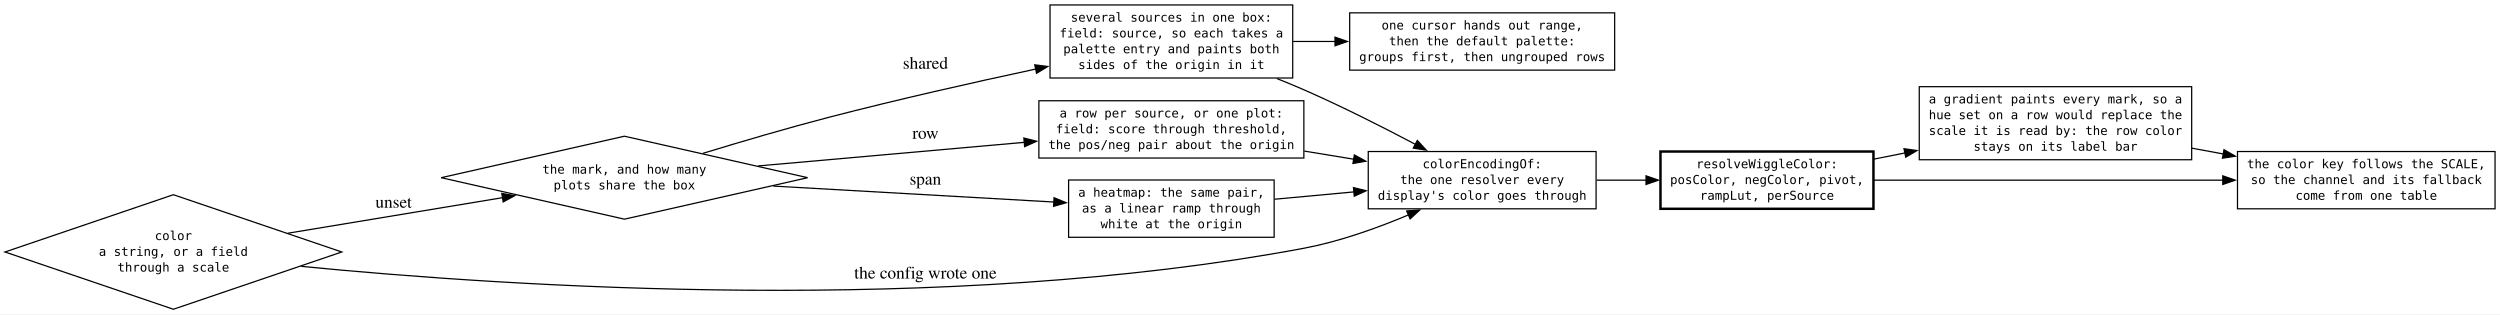
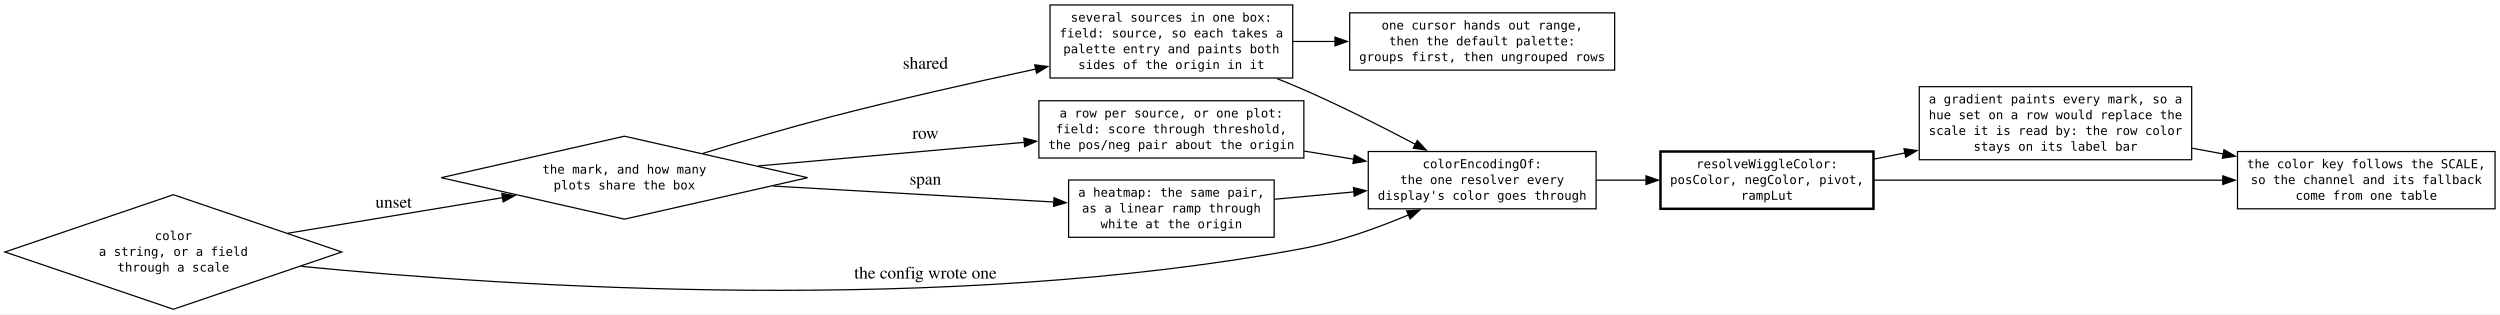
<svg xmlns="http://www.w3.org/2000/svg" width="2019pt" height="254pt" viewBox="0.00 0.00 2019.00 254.00">
  <g id="graph0" class="graph" transform="scale(1 1) rotate(0) translate(4 249.75)">
    <polygon fill="white" stroke="none" points="-4,4 -4,-249.75 2015,-249.75 2015,4 -4,4" />
    <g id="node1" class="node">
      <polygon fill="none" stroke="black" points="136,-92.5 0,-46.25 136,0 272,-46.25 136,-92.5" />
      <text xml:space="preserve" text-anchor="middle" x="136" y="-55.88" font-family="monospace" font-size="10.00">color</text>
      <text xml:space="preserve" text-anchor="middle" x="136" y="-43.12" font-family="monospace" font-size="10.00">a string, or a field</text>
      <text xml:space="preserve" text-anchor="middle" x="136" y="-30.38" font-family="monospace" font-size="10.00">through a scale</text>
    </g>
    <g id="node2" class="node">
      <polygon fill="none" stroke="black" points="500.25,-139.75 352.25,-106.25 500.25,-72.75 648.25,-106.25 500.25,-139.75" />
      <text xml:space="preserve" text-anchor="middle" x="500.25" y="-109.5" font-family="monospace" font-size="10.00">the mark, and how many</text>
      <text xml:space="preserve" text-anchor="middle" x="500.25" y="-96.75" font-family="monospace" font-size="10.00">plots share the box</text>
    </g>
    <g id="edge2" class="edge">
      <path fill="none" stroke="black" d="M228.41,-61.39C281.34,-70.16 347.95,-81.19 401.86,-90.12" />
      <polygon fill="black" stroke="black" points="401.23,-93.56 411.67,-91.74 402.38,-86.66 401.23,-93.56" />
      <text xml:space="preserve" text-anchor="middle" x="312.12" y="-82" font-family="Times,serif" font-size="14.00"> unset</text>
    </g>
    <g id="node3" class="node">
      <polygon fill="none" stroke="black" points="1285,-127.38 1101,-127.38 1101,-81.12 1285,-81.12 1285,-127.38" />
      <text xml:space="preserve" text-anchor="middle" x="1193" y="-113.88" font-family="monospace" font-size="10.00">colorEncodingOf:</text>
      <text xml:space="preserve" text-anchor="middle" x="1193" y="-101.12" font-family="monospace" font-size="10.00">the one resolver every</text>
      <text xml:space="preserve" text-anchor="middle" x="1193" y="-88.38" font-family="monospace" font-size="10.00">display's color goes through</text>
    </g>
    <g id="edge1" class="edge">
      <path fill="none" stroke="black" d="M239.35,-34.63C409.26,-18 759.54,4.99 1049,-49.25 1077.71,-54.63 1108.1,-65.51 1133.45,-76.19" />
      <polygon fill="black" stroke="black" points="1132.03,-79.39 1142.59,-80.14 1134.8,-72.96 1132.03,-79.39" />
      <text xml:space="preserve" text-anchor="middle" x="741.62" y="-24.81" font-family="Times,serif" font-size="14.00"> the config wrote one</text>
    </g>
    <g id="node4" class="node">
      <polygon fill="none" stroke="black" points="1040,-245.75 844,-245.75 844,-186.75 1040,-186.75 1040,-245.75" />
      <text xml:space="preserve" text-anchor="middle" x="942" y="-232.25" font-family="monospace" font-size="10.00">several sources in one box:</text>
      <text xml:space="preserve" text-anchor="middle" x="942" y="-219.5" font-family="monospace" font-size="10.00">field: source, so each takes a</text>
      <text xml:space="preserve" text-anchor="middle" x="942" y="-206.75" font-family="monospace" font-size="10.00">palette entry and paints both</text>
      <text xml:space="preserve" text-anchor="middle" x="942" y="-194" font-family="monospace" font-size="10.00">sides of the origin in it</text>
    </g>
    <g id="edge3" class="edge">
      <path fill="none" stroke="black" d="M563.64,-125.9C594.39,-135.3 632.12,-146.4 666.25,-155.25 720.78,-169.38 781.92,-183.16 832.65,-194.03" />
      <polygon fill="black" stroke="black" points="831.66,-197.4 842.17,-196.06 833.12,-190.55 831.66,-197.4" />
      <text xml:space="preserve" text-anchor="middle" x="741.62" y="-194.23" font-family="Times,serif" font-size="14.00"> shared</text>
    </g>
    <g id="node5" class="node">
      <polygon fill="none" stroke="black" points="1049,-168.38 835,-168.38 835,-122.12 1049,-122.12 1049,-168.38" />
      <text xml:space="preserve" text-anchor="middle" x="942" y="-154.88" font-family="monospace" font-size="10.00">a row per source, or one plot:</text>
      <text xml:space="preserve" text-anchor="middle" x="942" y="-142.12" font-family="monospace" font-size="10.00">field: score through threshold,</text>
      <text xml:space="preserve" text-anchor="middle" x="942" y="-129.38" font-family="monospace" font-size="10.00">the pos/neg pair about the origin</text>
    </g>
    <g id="edge4" class="edge">
      <path fill="none" stroke="black" d="M608.26,-115.74C673.27,-121.51 756.34,-128.87 823.21,-134.8" />
      <polygon fill="black" stroke="black" points="822.87,-138.29 833.14,-135.68 823.49,-131.31 822.87,-138.29" />
      <text xml:space="preserve" text-anchor="middle" x="741.62" y="-137.68" font-family="Times,serif" font-size="14.00"> row</text>
    </g>
    <g id="node6" class="node">
      <polygon fill="none" stroke="black" points="1025,-104.38 859,-104.38 859,-58.12 1025,-58.12 1025,-104.38" />
      <text xml:space="preserve" text-anchor="middle" x="942" y="-90.88" font-family="monospace" font-size="10.00">a heatmap: the same pair,</text>
      <text xml:space="preserve" text-anchor="middle" x="942" y="-78.12" font-family="monospace" font-size="10.00">as a linear ramp through</text>
      <text xml:space="preserve" text-anchor="middle" x="942" y="-65.38" font-family="monospace" font-size="10.00">white at the origin</text>
    </g>
    <g id="edge5" class="edge">
      <path fill="none" stroke="black" d="M620.54,-99.47C691.83,-95.42 781.11,-90.34 847.31,-86.58" />
      <polygon fill="black" stroke="black" points="847.26,-90.08 857.05,-86.02 846.86,-83.1 847.26,-90.08" />
      <text xml:space="preserve" text-anchor="middle" x="741.62" y="-100.67" font-family="Times,serif" font-size="14.00"> span</text>
    </g>
    <g id="node7" class="node">
      <polygon fill="none" stroke="black" stroke-width="2" points="1509,-127.38 1337,-127.38 1337,-81.12 1509,-81.12 1509,-127.38" />
      <text xml:space="preserve" text-anchor="middle" x="1423" y="-113.88" font-family="monospace" font-size="10.00">resolveWiggleColor:</text>
      <text xml:space="preserve" text-anchor="middle" x="1423" y="-101.12" font-family="monospace" font-size="10.00">posColor, negColor, pivot,</text>
-       <text xml:space="preserve" text-anchor="middle" x="1423" y="-88.38" font-family="monospace" font-size="10.00">rampLut, perSource</text>
+       <text xml:space="preserve" text-anchor="middle" x="1423" y="-88.38" font-family="monospace" font-size="10.00">rampLut</text>
    </g>
    <g id="edge9" class="edge">
      <path fill="none" stroke="black" d="M1285.42,-104.25C1298.68,-104.25 1312.37,-104.25 1325.72,-104.25" />
      <polygon fill="black" stroke="black" points="1325.33,-107.75 1335.33,-104.25 1325.33,-100.75 1325.33,-107.75" />
    </g>
    <g id="edge6" class="edge">
      <path fill="none" stroke="black" d="M1027.27,-186.29C1034.66,-183.35 1041.99,-180.31 1049,-177.25 1079.46,-163.93 1112.57,-147.18 1139.26,-133.08" />
      <polygon fill="black" stroke="black" points="1140.63,-136.32 1147.82,-128.53 1137.34,-130.13 1140.63,-136.32" />
    </g>
    <g id="node10" class="node">
      <polygon fill="none" stroke="black" points="1300,-239.38 1086,-239.38 1086,-193.12 1300,-193.12 1300,-239.38" />
      <text xml:space="preserve" text-anchor="middle" x="1193" y="-225.88" font-family="monospace" font-size="10.00">one cursor hands out range,</text>
      <text xml:space="preserve" text-anchor="middle" x="1193" y="-213.12" font-family="monospace" font-size="10.00">then the default palette:</text>
      <text xml:space="preserve" text-anchor="middle" x="1193" y="-200.38" font-family="monospace" font-size="10.00">groups first, then ungrouped rows</text>
    </g>
    <g id="edge13" class="edge">
      <path fill="none" stroke="black" d="M1040.34,-216.25C1051.49,-216.25 1062.95,-216.25 1074.33,-216.25" />
      <polygon fill="black" stroke="black" points="1074.15,-219.75 1084.15,-216.25 1074.15,-212.75 1074.15,-219.75" />
    </g>
    <g id="edge7" class="edge">
      <path fill="none" stroke="black" d="M1049.32,-127.74C1062.64,-125.55 1076.25,-123.31 1089.51,-121.13" />
      <polygon fill="black" stroke="black" points="1089.76,-124.63 1099.06,-119.55 1088.62,-117.72 1089.76,-124.63" />
    </g>
    <g id="edge8" class="edge">
      <path fill="none" stroke="black" d="M1025.22,-88.84C1045.76,-90.74 1068.03,-92.8 1089.41,-94.77" />
      <polygon fill="black" stroke="black" points="1089.05,-98.26 1099.33,-95.69 1089.7,-91.29 1089.05,-98.26" />
    </g>
    <g id="node8" class="node">
      <polygon fill="none" stroke="black" points="1766,-179.75 1546,-179.75 1546,-120.75 1766,-120.75 1766,-179.75" />
      <text xml:space="preserve" text-anchor="middle" x="1656" y="-166.25" font-family="monospace" font-size="10.00">a gradient paints every mark, so a</text>
      <text xml:space="preserve" text-anchor="middle" x="1656" y="-153.5" font-family="monospace" font-size="10.00">hue set on a row would replace the</text>
      <text xml:space="preserve" text-anchor="middle" x="1656" y="-140.75" font-family="monospace" font-size="10.00">scale it is read by: the row color</text>
      <text xml:space="preserve" text-anchor="middle" x="1656" y="-128" font-family="monospace" font-size="10.00">stays on its label bar</text>
    </g>
    <g id="edge10" class="edge">
      <path fill="none" stroke="black" d="M1509.36,-121.25C1517.58,-122.89 1526.02,-124.57 1534.5,-126.25" />
      <polygon fill="black" stroke="black" points="1533.67,-129.66 1544.16,-128.18 1535.04,-122.79 1533.67,-129.66" />
    </g>
    <g id="node9" class="node">
      <polygon fill="none" stroke="black" points="2011,-127.38 1803,-127.38 1803,-81.12 2011,-81.12 2011,-127.38" />
      <text xml:space="preserve" text-anchor="middle" x="1907" y="-113.88" font-family="monospace" font-size="10.00">the color key follows the SCALE,</text>
      <text xml:space="preserve" text-anchor="middle" x="1907" y="-101.12" font-family="monospace" font-size="10.00">so the channel and its fallback</text>
      <text xml:space="preserve" text-anchor="middle" x="1907" y="-88.38" font-family="monospace" font-size="10.00">come from one table</text>
    </g>
    <g id="edge11" class="edge">
      <path fill="none" stroke="black" d="M1509.34,-104.25C1587.75,-104.25 1704.58,-104.25 1791.16,-104.25" />
      <polygon fill="black" stroke="black" points="1791.12,-107.75 1801.12,-104.25 1791.12,-100.75 1791.12,-107.75" />
    </g>
    <g id="edge12" class="edge">
      <path fill="none" stroke="black" d="M1766.22,-130.07C1774.66,-128.51 1783.21,-126.93 1791.69,-125.37" />
      <polygon fill="black" stroke="black" points="1792.11,-128.85 1801.3,-123.59 1790.83,-121.97 1792.11,-128.85" />
    </g>
  </g>
</svg>
